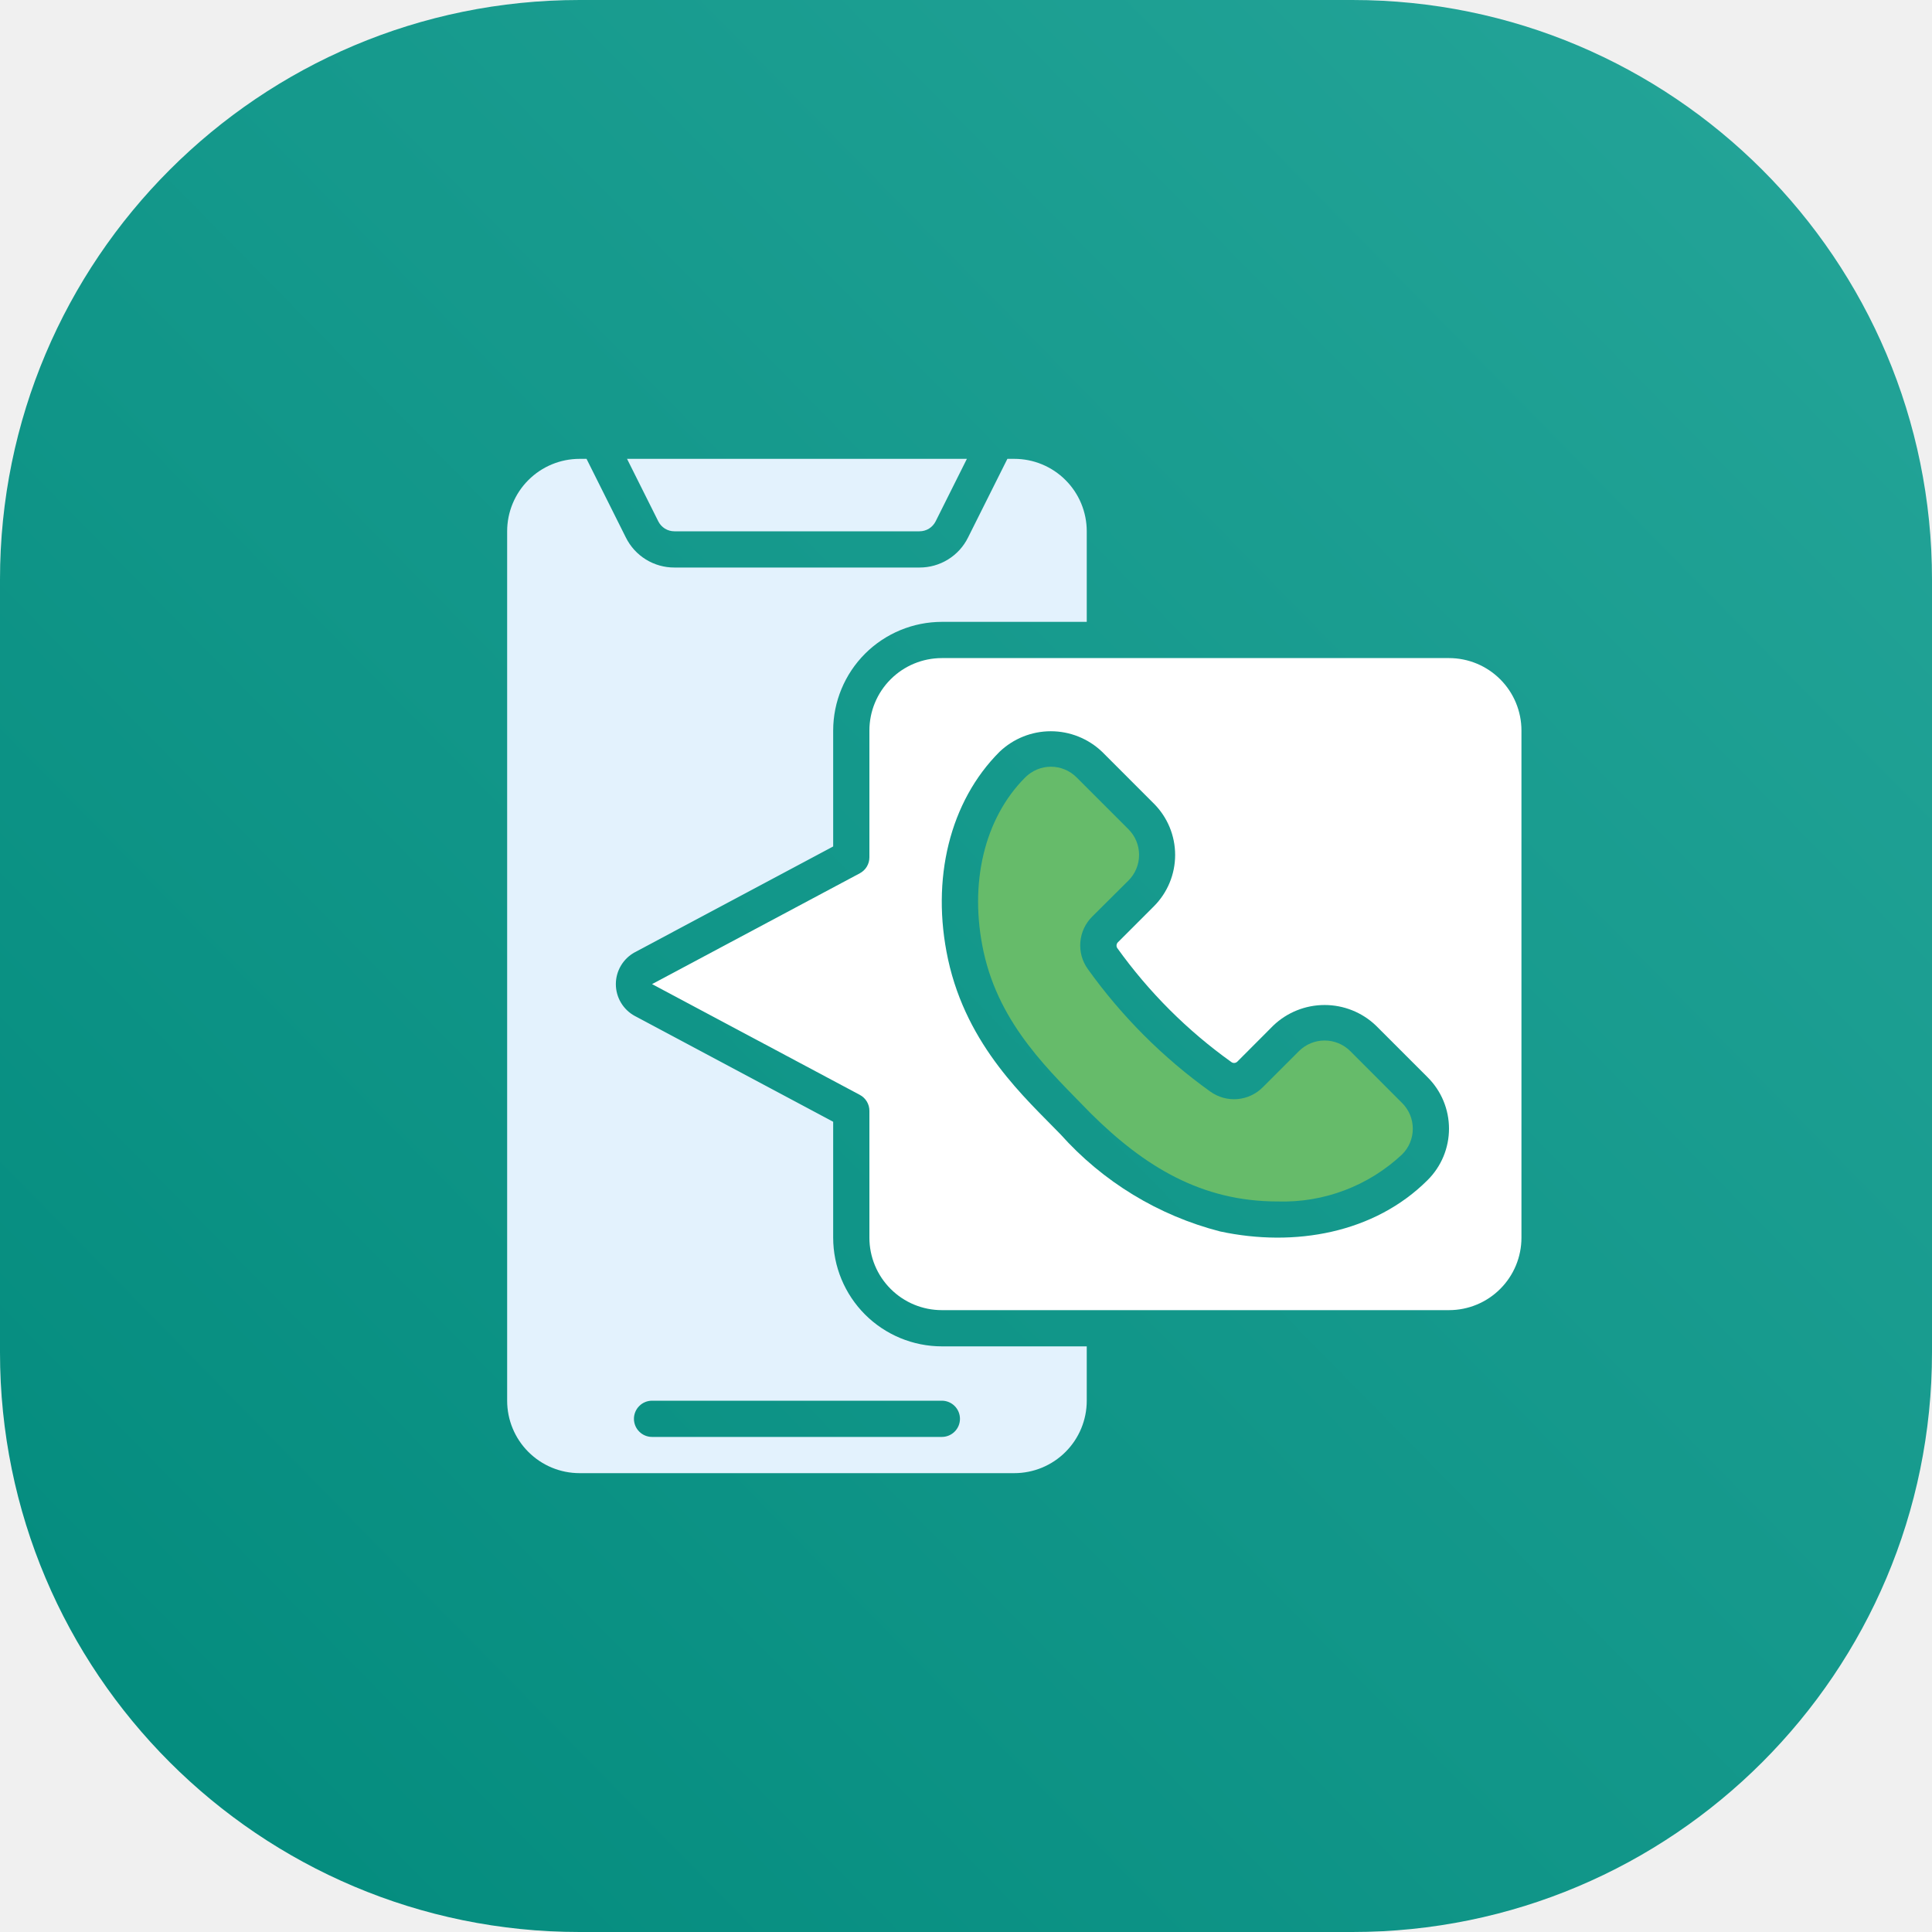
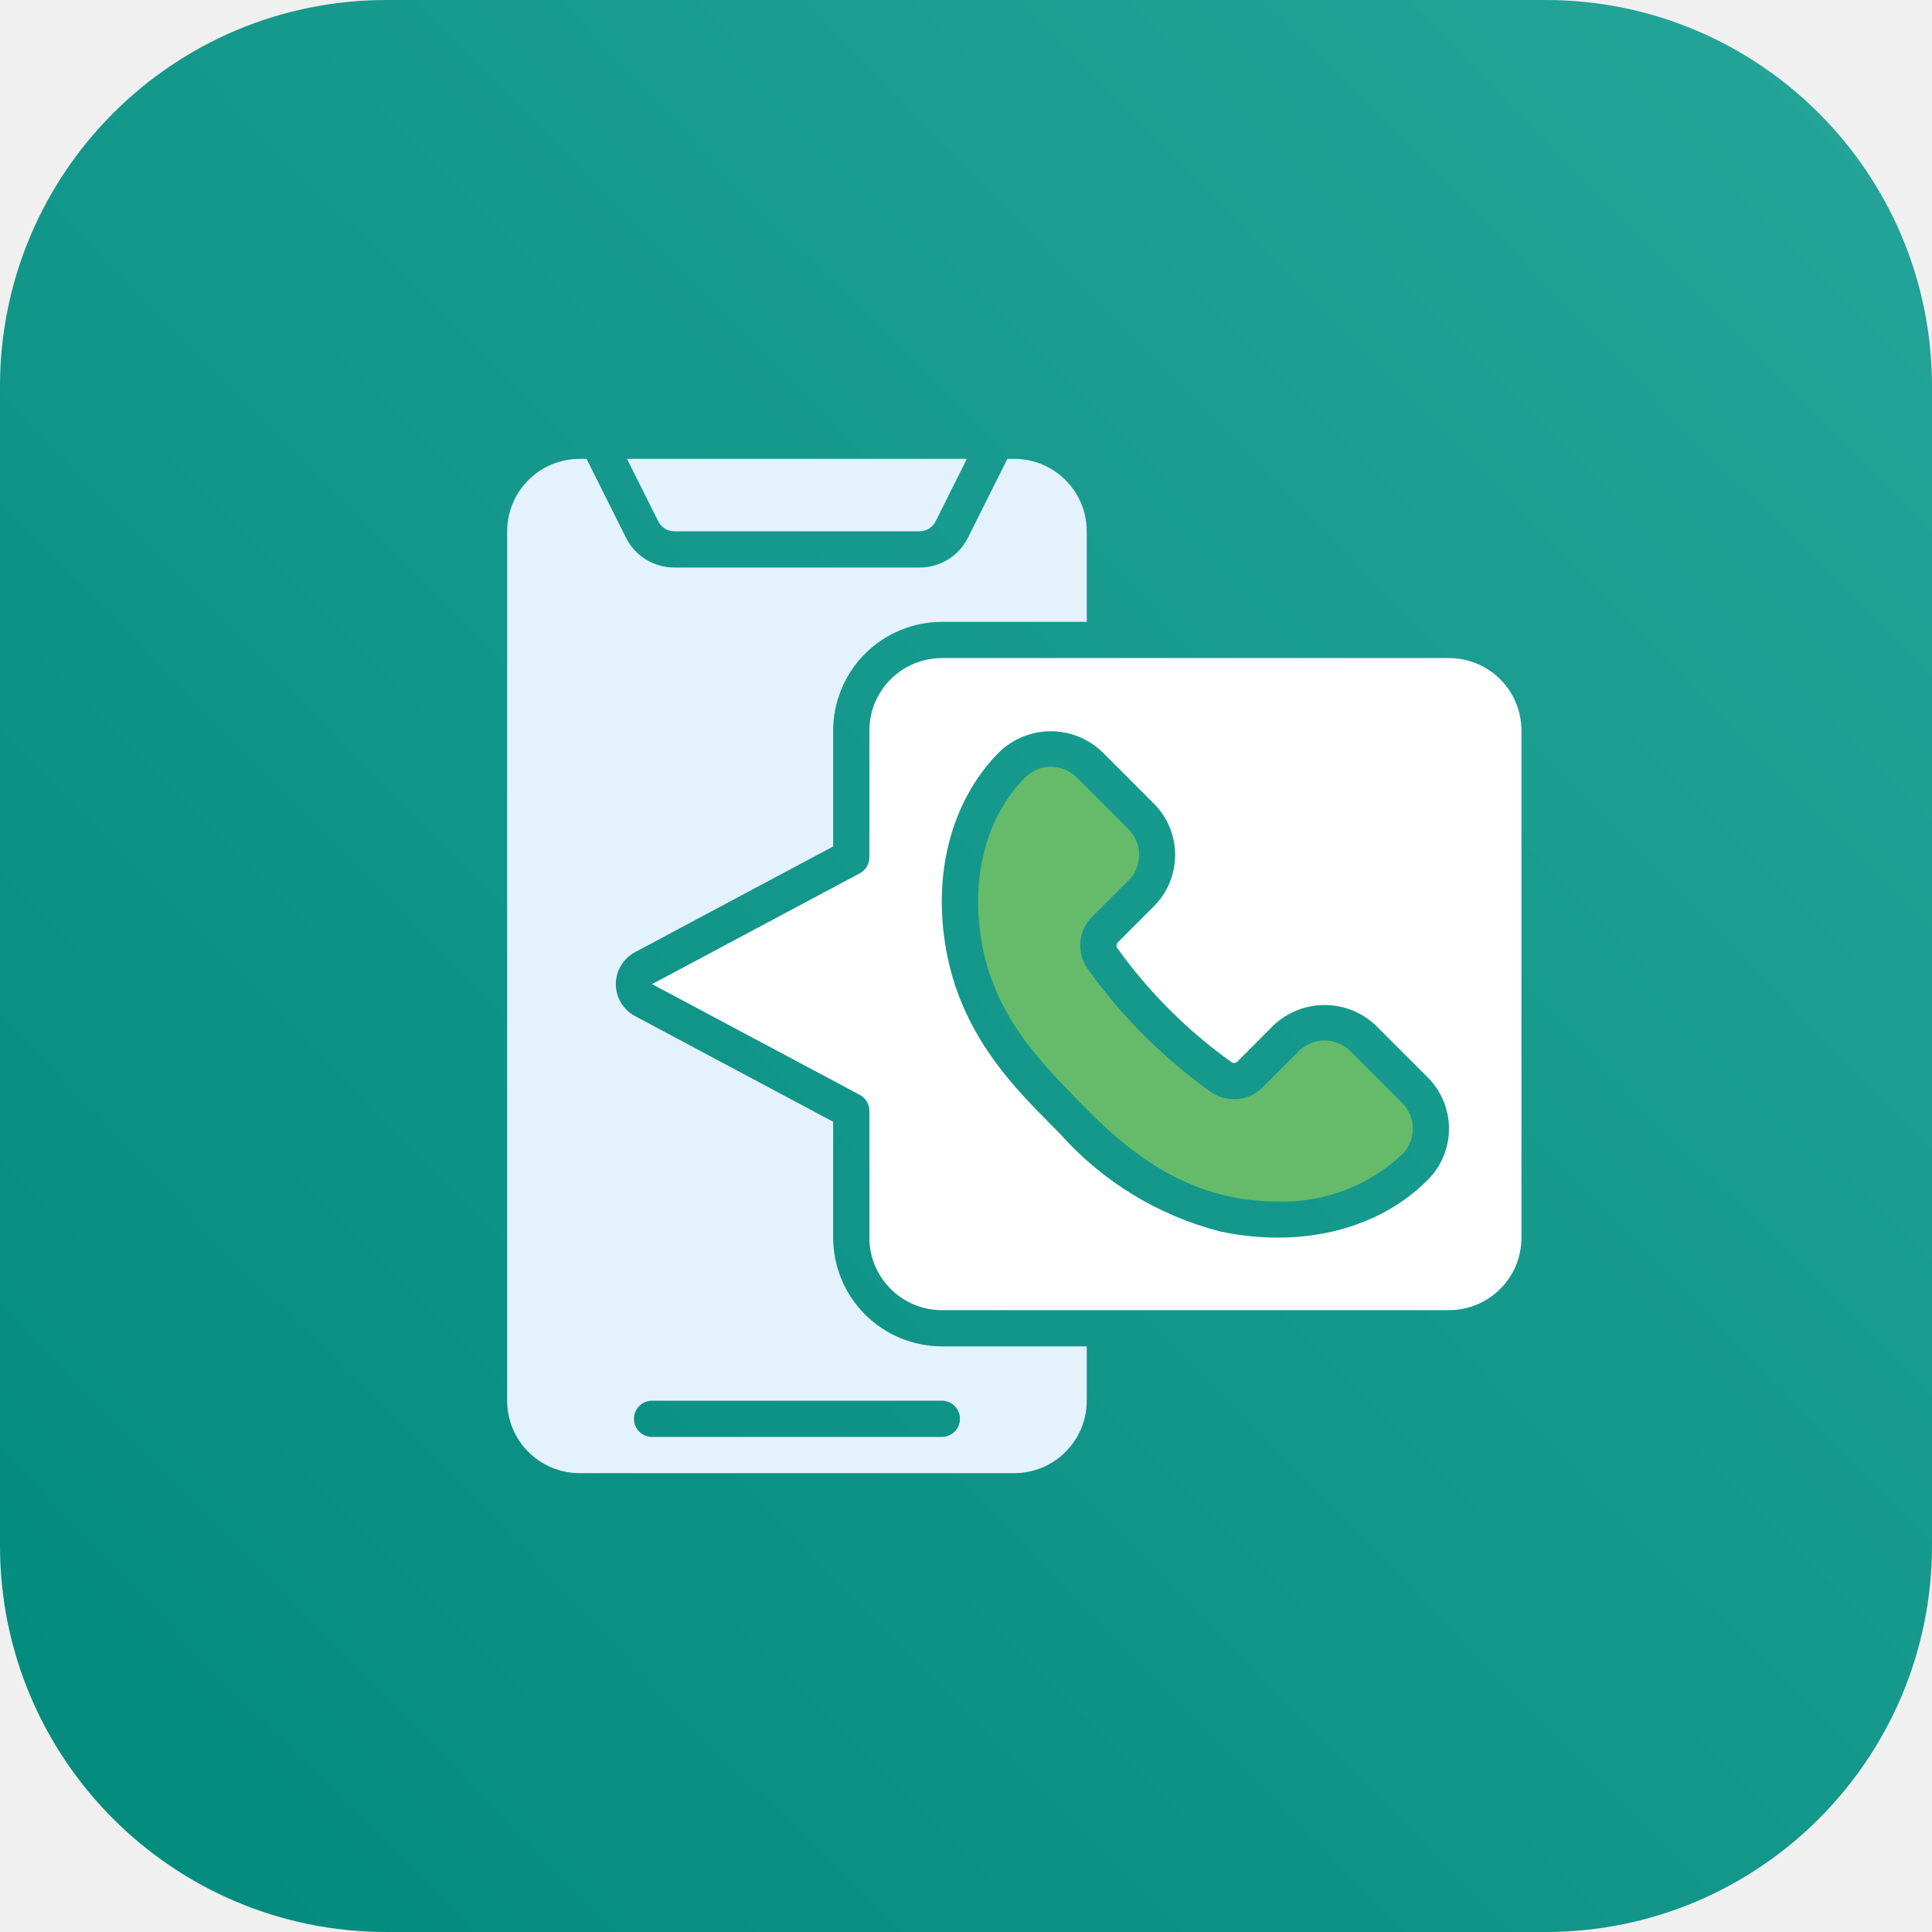
<svg xmlns="http://www.w3.org/2000/svg" width="80" height="80" viewBox="0 0 80 80" fill="none">
-   <rect width="80" height="80" rx="24" fill="url(#paint0_linear_860_1148)" />
-   <path d="M24 61H42C42.796 61 43.559 60.684 44.121 60.121C44.684 59.559 45 58.796 45 58V55.75H39C37.807 55.749 36.663 55.274 35.819 54.431C34.976 53.587 34.501 52.443 34.5 51.25V46.45L26.291 42.072C26.052 41.944 25.853 41.753 25.714 41.521C25.574 41.288 25.501 41.022 25.501 40.751C25.501 40.48 25.574 40.214 25.714 39.981C25.853 39.748 26.052 39.558 26.291 39.429L34.5 35.05V30.25C34.501 29.057 34.976 27.913 35.819 27.069C36.663 26.226 37.807 25.751 39 25.75H45V22C45 21.204 44.684 20.441 44.121 19.879C43.559 19.316 42.796 19 42 19H41.714L40.085 22.256C39.9 22.631 39.613 22.946 39.257 23.166C38.901 23.386 38.491 23.502 38.073 23.5H27.927C27.509 23.502 27.099 23.386 26.743 23.166C26.387 22.946 26.101 22.631 25.915 22.256L24.287 19H24C23.204 19 22.441 19.316 21.879 19.879C21.316 20.441 21 21.204 21 22V58C21 58.796 21.316 59.559 21.879 60.121C22.441 60.684 23.204 61 24 61ZM27 58H39C39.199 58 39.39 58.079 39.53 58.22C39.671 58.36 39.75 58.551 39.75 58.75C39.75 58.949 39.671 59.14 39.53 59.28C39.39 59.421 39.199 59.5 39 59.5H27C26.801 59.5 26.61 59.421 26.47 59.28C26.329 59.14 26.25 58.949 26.25 58.75C26.25 58.551 26.329 58.36 26.47 58.22C26.61 58.079 26.801 58 27 58Z" fill="#E3F2FD" />
-   <path d="M27.927 22H38.073C38.212 22 38.349 21.962 38.468 21.889C38.586 21.815 38.682 21.71 38.744 21.585L40.037 19H25.964L27.257 21.585C27.319 21.71 27.414 21.815 27.533 21.889C27.651 21.962 27.788 22 27.927 22Z" fill="#E3F2FD" />
-   <path d="M55.913 43.525C55.63 43.243 55.248 43.085 54.849 43.085C54.45 43.085 54.068 43.243 53.786 43.525L52.295 45.015C52.014 45.301 51.639 45.477 51.239 45.511C50.839 45.544 50.441 45.434 50.115 45.199C48.158 43.798 46.446 42.085 45.045 40.127C44.811 39.803 44.701 39.405 44.735 39.006C44.768 38.608 44.943 38.234 45.227 37.953L46.725 36.463C46.865 36.324 46.977 36.158 47.052 35.975C47.128 35.793 47.167 35.597 47.167 35.4C47.167 35.202 47.128 35.006 47.052 34.824C46.977 34.641 46.865 34.475 46.725 34.336L44.579 32.19C44.44 32.05 44.274 31.939 44.092 31.863C43.91 31.787 43.714 31.748 43.516 31.748C43.319 31.748 43.123 31.787 42.941 31.863C42.758 31.939 42.593 32.05 42.453 32.19C40.76 33.883 40.115 36.581 40.728 39.41C41.397 42.485 43.523 44.404 45.173 46.109C47.39 48.306 49.75 49.75 52.902 49.75C53.848 49.78 54.79 49.623 55.675 49.288C56.56 48.954 57.37 48.448 58.06 47.8C58.2 47.661 58.311 47.495 58.387 47.313C58.462 47.13 58.501 46.935 58.501 46.737C58.501 46.54 58.462 46.344 58.387 46.162C58.311 45.98 58.2 45.814 58.06 45.675L55.913 43.525Z" fill="#66BB6A" />
-   <path d="M60 27.25H39C38.204 27.25 37.441 27.566 36.879 28.129C36.316 28.691 36 29.454 36 30.25V35.5C36 35.636 35.963 35.769 35.893 35.886C35.823 36.002 35.723 36.097 35.603 36.161L27 40.75L35.605 45.337C35.725 45.401 35.825 45.497 35.895 45.614C35.964 45.731 36.001 45.864 36 46V51.25C36 52.046 36.316 52.809 36.879 53.371C37.441 53.934 38.204 54.25 39 54.25H60C60.796 54.25 61.559 53.934 62.121 53.371C62.684 52.809 63 52.046 63 51.25V30.25C63 29.454 62.684 28.691 62.121 28.129C61.559 27.566 60.796 27.25 60 27.25ZM59.119 48.86C56.91 51.069 53.6 51.651 50.524 50.992C47.97 50.335 45.669 48.935 43.912 46.968C42.493 45.499 40.044 43.347 39.257 39.728C38.537 36.398 39.332 33.185 41.389 31.13C41.961 30.584 42.721 30.279 43.512 30.279C44.302 30.279 45.063 30.584 45.635 31.13L47.782 33.278C48.345 33.842 48.66 34.605 48.66 35.402C48.66 36.198 48.345 36.962 47.782 37.526L46.292 39.016C46.261 39.046 46.241 39.085 46.235 39.128C46.229 39.17 46.237 39.214 46.259 39.251C47.568 41.08 49.169 42.68 51 43.986C51.038 44.01 51.083 44.019 51.127 44.013C51.171 44.007 51.212 43.985 51.242 43.953L52.725 42.466C53.297 41.919 54.058 41.615 54.849 41.615C55.64 41.615 56.401 41.919 56.973 42.466L59.119 44.612C59.398 44.891 59.62 45.221 59.771 45.586C59.922 45.95 60 46.341 60 46.736C60 47.13 59.922 47.521 59.771 47.886C59.62 48.25 59.398 48.581 59.119 48.86Z" fill="white" />
+   <rect width="80" height="80" rx="16" fill="url(#paint0_linear_933_500)" />
+   <path d="M24 61H42C42.796 61 43.559 60.684 44.121 60.121C44.684 59.559 45 58.796 45 58V55.75H39C37.807 55.749 36.663 55.274 35.819 54.431C34.976 53.587 34.501 52.443 34.5 51.25V46.45L26.291 42.072C26.052 41.944 25.853 41.753 25.714 41.521C25.574 41.288 25.501 41.022 25.501 40.751C25.501 40.48 25.574 40.214 25.714 39.981C25.853 39.748 26.052 39.558 26.291 39.429L34.5 35.05V30.25C34.501 29.057 34.976 27.913 35.819 27.069C36.663 26.226 37.807 25.751 39 25.75H45V22C45 21.204 44.684 20.441 44.121 19.879C43.559 19.316 42.796 19 42 19H41.714L40.085 22.256C39.9 22.631 39.613 22.946 39.257 23.166C38.901 23.386 38.491 23.502 38.073 23.5H27.927C27.509 23.502 27.099 23.386 26.743 23.166C26.387 22.946 26.101 22.631 25.915 22.256L24.287 19H24C23.204 19 22.441 19.316 21.879 19.879C21.316 20.441 21 21.204 21 22V58C21 58.796 21.316 59.559 21.879 60.121C22.441 60.684 23.204 61 24 61ZM27 58H39C39.199 58 39.39 58.079 39.53 58.22C39.671 58.36 39.75 58.551 39.75 58.75C39.75 58.949 39.671 59.14 39.53 59.28C39.39 59.421 39.199 59.5 39 59.5H27C26.801 59.5 26.61 59.421 26.47 59.28C26.329 59.14 26.25 58.949 26.25 58.75C26.25 58.551 26.329 58.36 26.47 58.22C26.61 58.079 26.801 58 27 58V58Z" fill="#E3F2FD" />
+   <path d="M27.927 22H38.073C38.212 22 38.349 21.962 38.468 21.889C38.586 21.815 38.682 21.71 38.743 21.585L40.036 19H25.963L27.256 21.585C27.318 21.71 27.414 21.815 27.532 21.889C27.651 21.962 27.788 22 27.927 22Z" fill="#E3F2FD" />
+   <path d="M55.913 43.525C55.631 43.243 55.248 43.085 54.849 43.085C54.451 43.085 54.068 43.243 53.786 43.525L52.296 45.015C52.014 45.301 51.639 45.477 51.24 45.511C50.84 45.544 50.441 45.434 50.115 45.199C48.159 43.798 46.446 42.085 45.045 40.127C44.812 39.803 44.702 39.405 44.735 39.006C44.768 38.608 44.943 38.234 45.228 37.953L46.725 36.463C46.866 36.324 46.977 36.158 47.053 35.975C47.129 35.793 47.168 35.597 47.168 35.4C47.168 35.202 47.129 35.006 47.053 34.824C46.977 34.641 46.866 34.475 46.725 34.336L44.58 32.19C44.44 32.05 44.275 31.939 44.092 31.863C43.91 31.787 43.714 31.748 43.517 31.748C43.319 31.748 43.123 31.787 42.941 31.863C42.758 31.939 42.593 32.05 42.453 32.19C40.76 33.883 40.115 36.581 40.728 39.41C41.397 42.485 43.524 44.404 45.173 46.109C47.39 48.306 49.75 49.75 52.902 49.75C53.848 49.78 54.79 49.623 55.675 49.288C56.56 48.954 57.371 48.448 58.06 47.8C58.2 47.661 58.311 47.495 58.387 47.313C58.463 47.13 58.502 46.935 58.502 46.737C58.502 46.54 58.463 46.344 58.387 46.162C58.311 45.98 58.2 45.814 58.06 45.675L55.913 43.525Z" fill="#66BB6A" />
+   <path d="M60 27.25H39C38.204 27.25 37.441 27.566 36.879 28.129C36.316 28.691 36 29.454 36 30.25V35.5C36 35.636 35.963 35.769 35.893 35.886C35.823 36.002 35.723 36.097 35.603 36.161L27 40.75L35.605 45.337C35.725 45.401 35.825 45.497 35.895 45.614C35.964 45.731 36.001 45.864 36 46V51.25C36 52.046 36.316 52.809 36.879 53.371C37.441 53.934 38.204 54.25 39 54.25H60C60.796 54.25 61.559 53.934 62.121 53.371C62.684 52.809 63 52.046 63 51.25V30.25C63 29.454 62.684 28.691 62.121 28.129C61.559 27.566 60.796 27.25 60 27.25V27.25ZM59.119 48.86C56.91 51.069 53.6 51.651 50.524 50.992C47.97 50.335 45.669 48.935 43.912 46.968C42.493 45.499 40.044 43.347 39.257 39.728C38.537 36.398 39.332 33.185 41.389 31.13C41.961 30.584 42.721 30.279 43.512 30.279C44.302 30.279 45.063 30.584 45.635 31.13L47.782 33.278C48.345 33.842 48.66 34.605 48.66 35.402C48.66 36.198 48.345 36.962 47.782 37.526L46.292 39.016C46.261 39.046 46.241 39.085 46.235 39.128C46.229 39.17 46.237 39.214 46.259 39.251C47.568 41.08 49.169 42.68 51 43.986C51.038 44.01 51.083 44.019 51.127 44.013C51.171 44.007 51.212 43.985 51.242 43.953L52.725 42.466C53.297 41.919 54.058 41.615 54.849 41.615C55.64 41.615 56.401 41.919 56.973 42.466L59.119 44.612C59.398 44.891 59.62 45.221 59.771 45.586C59.922 45.95 60 46.341 60 46.736C60 47.13 59.922 47.521 59.771 47.886C59.62 48.25 59.398 48.581 59.119 48.86V48.86Z" fill="white" />
  <defs>
-     <linearGradient id="paint0_linear_860_1148" x1="81.25" y1="-3.5" x2="-5.25" y2="81.5" gradientUnits="userSpaceOnUse">
+     <linearGradient id="paint0_linear_933_500" x1="81.25" y1="-3.5" x2="-5.25" y2="81.5" gradientUnits="userSpaceOnUse">
      <stop stop-color="#26A69A" />
      <stop offset="1" stop-color="#00897B" />
    </linearGradient>
  </defs>
</svg>
